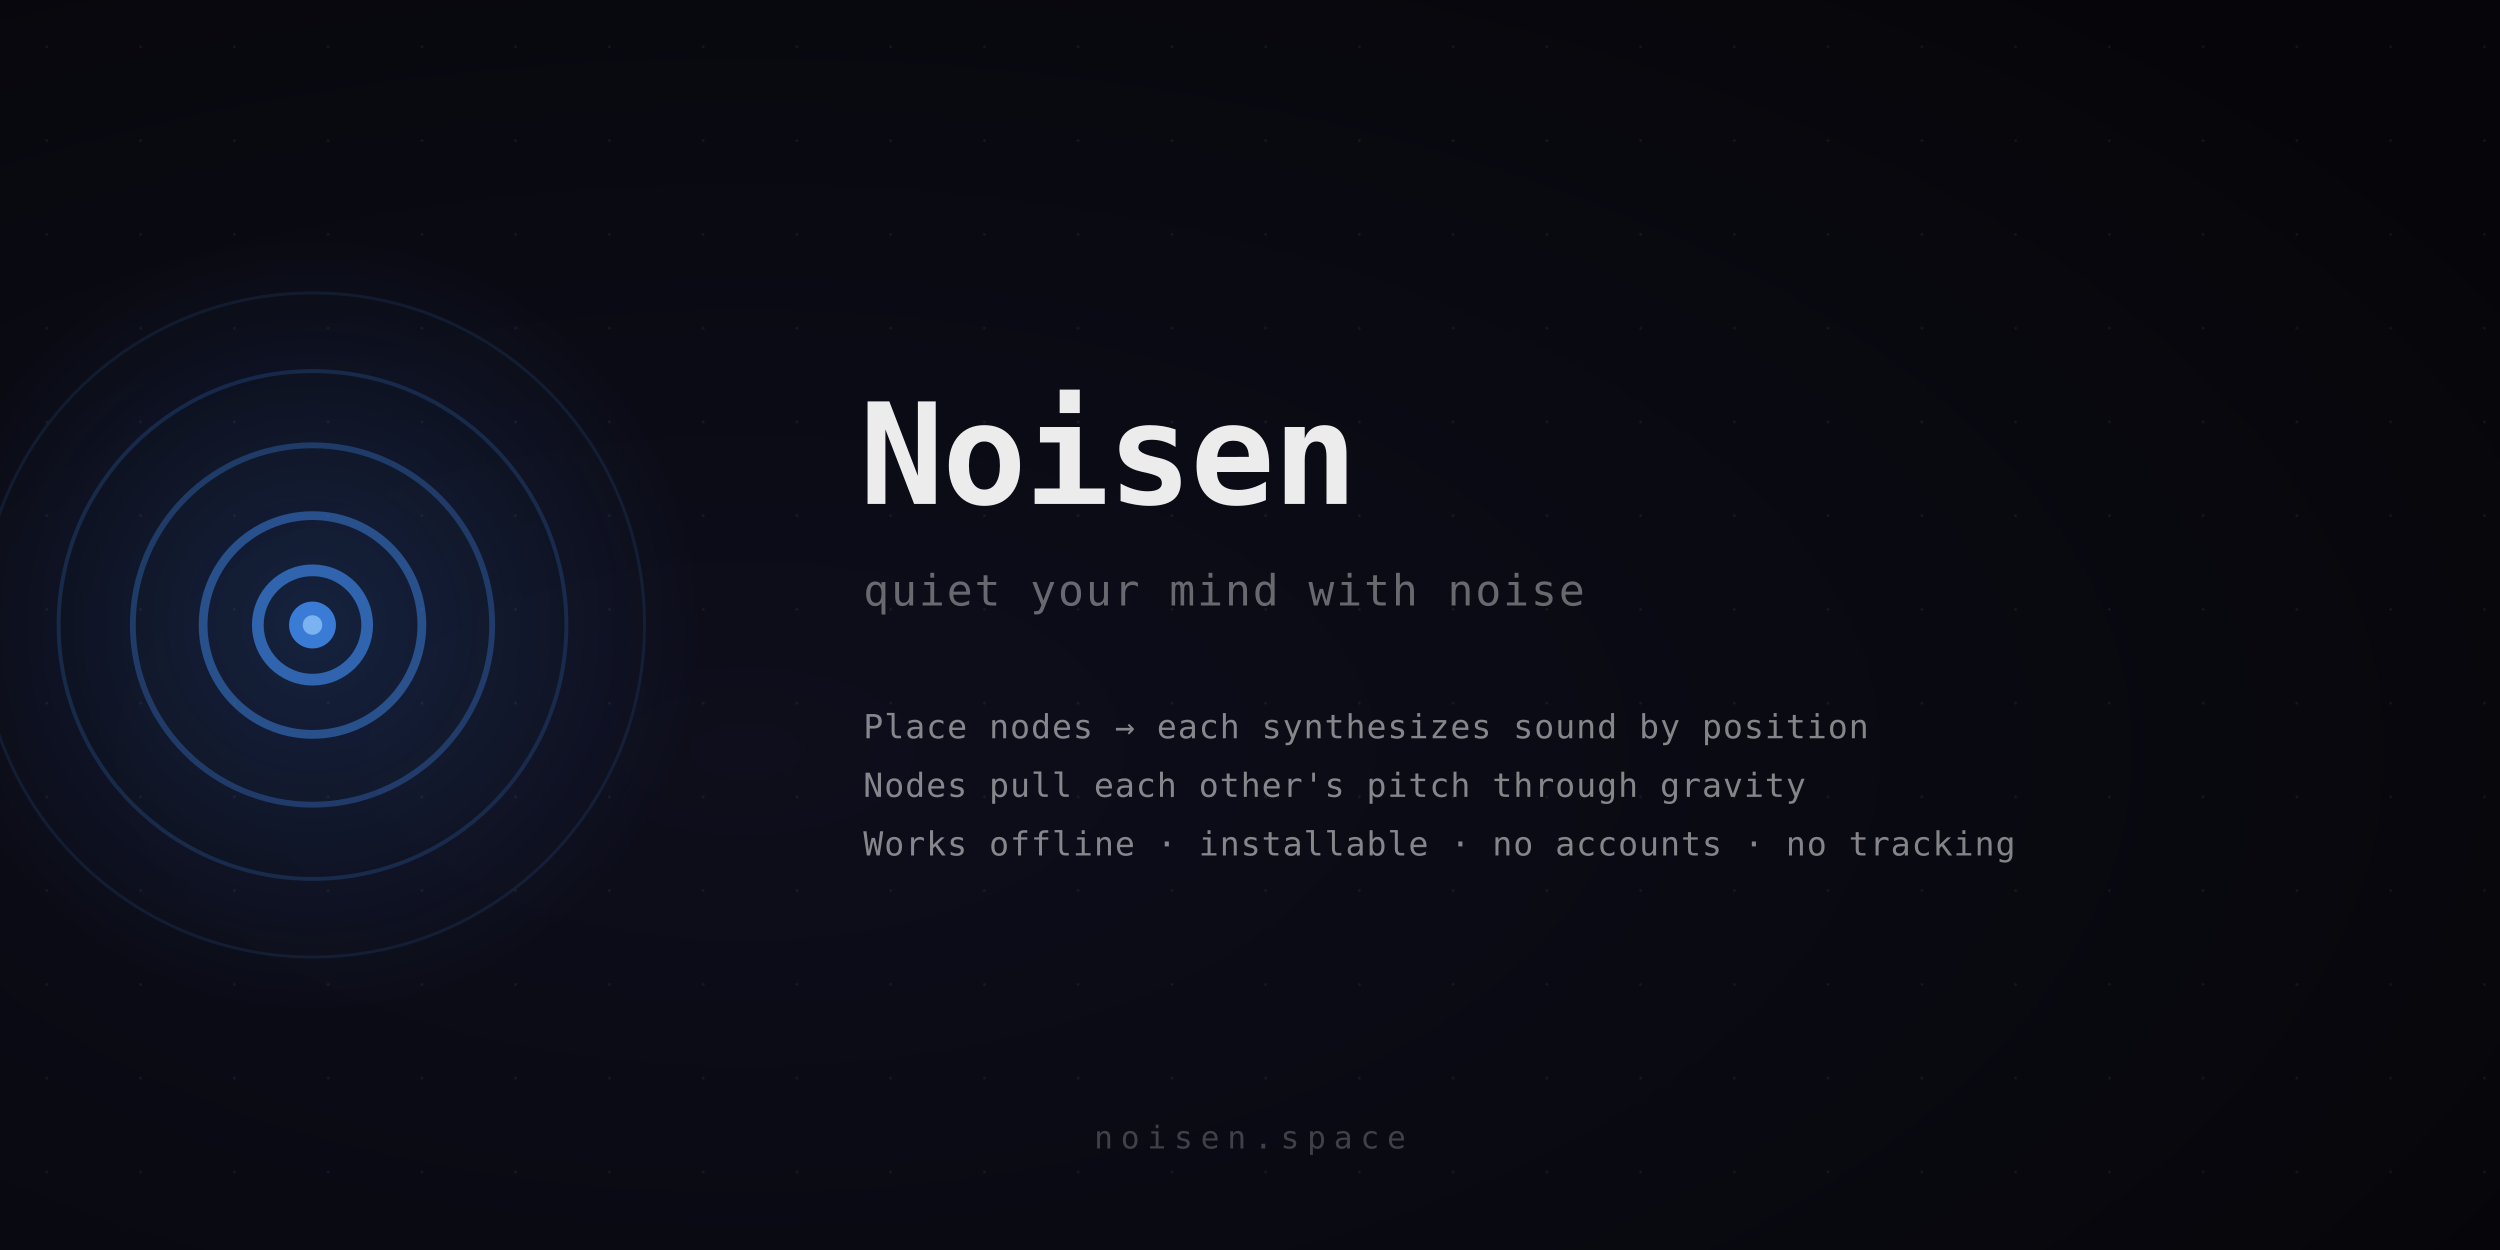
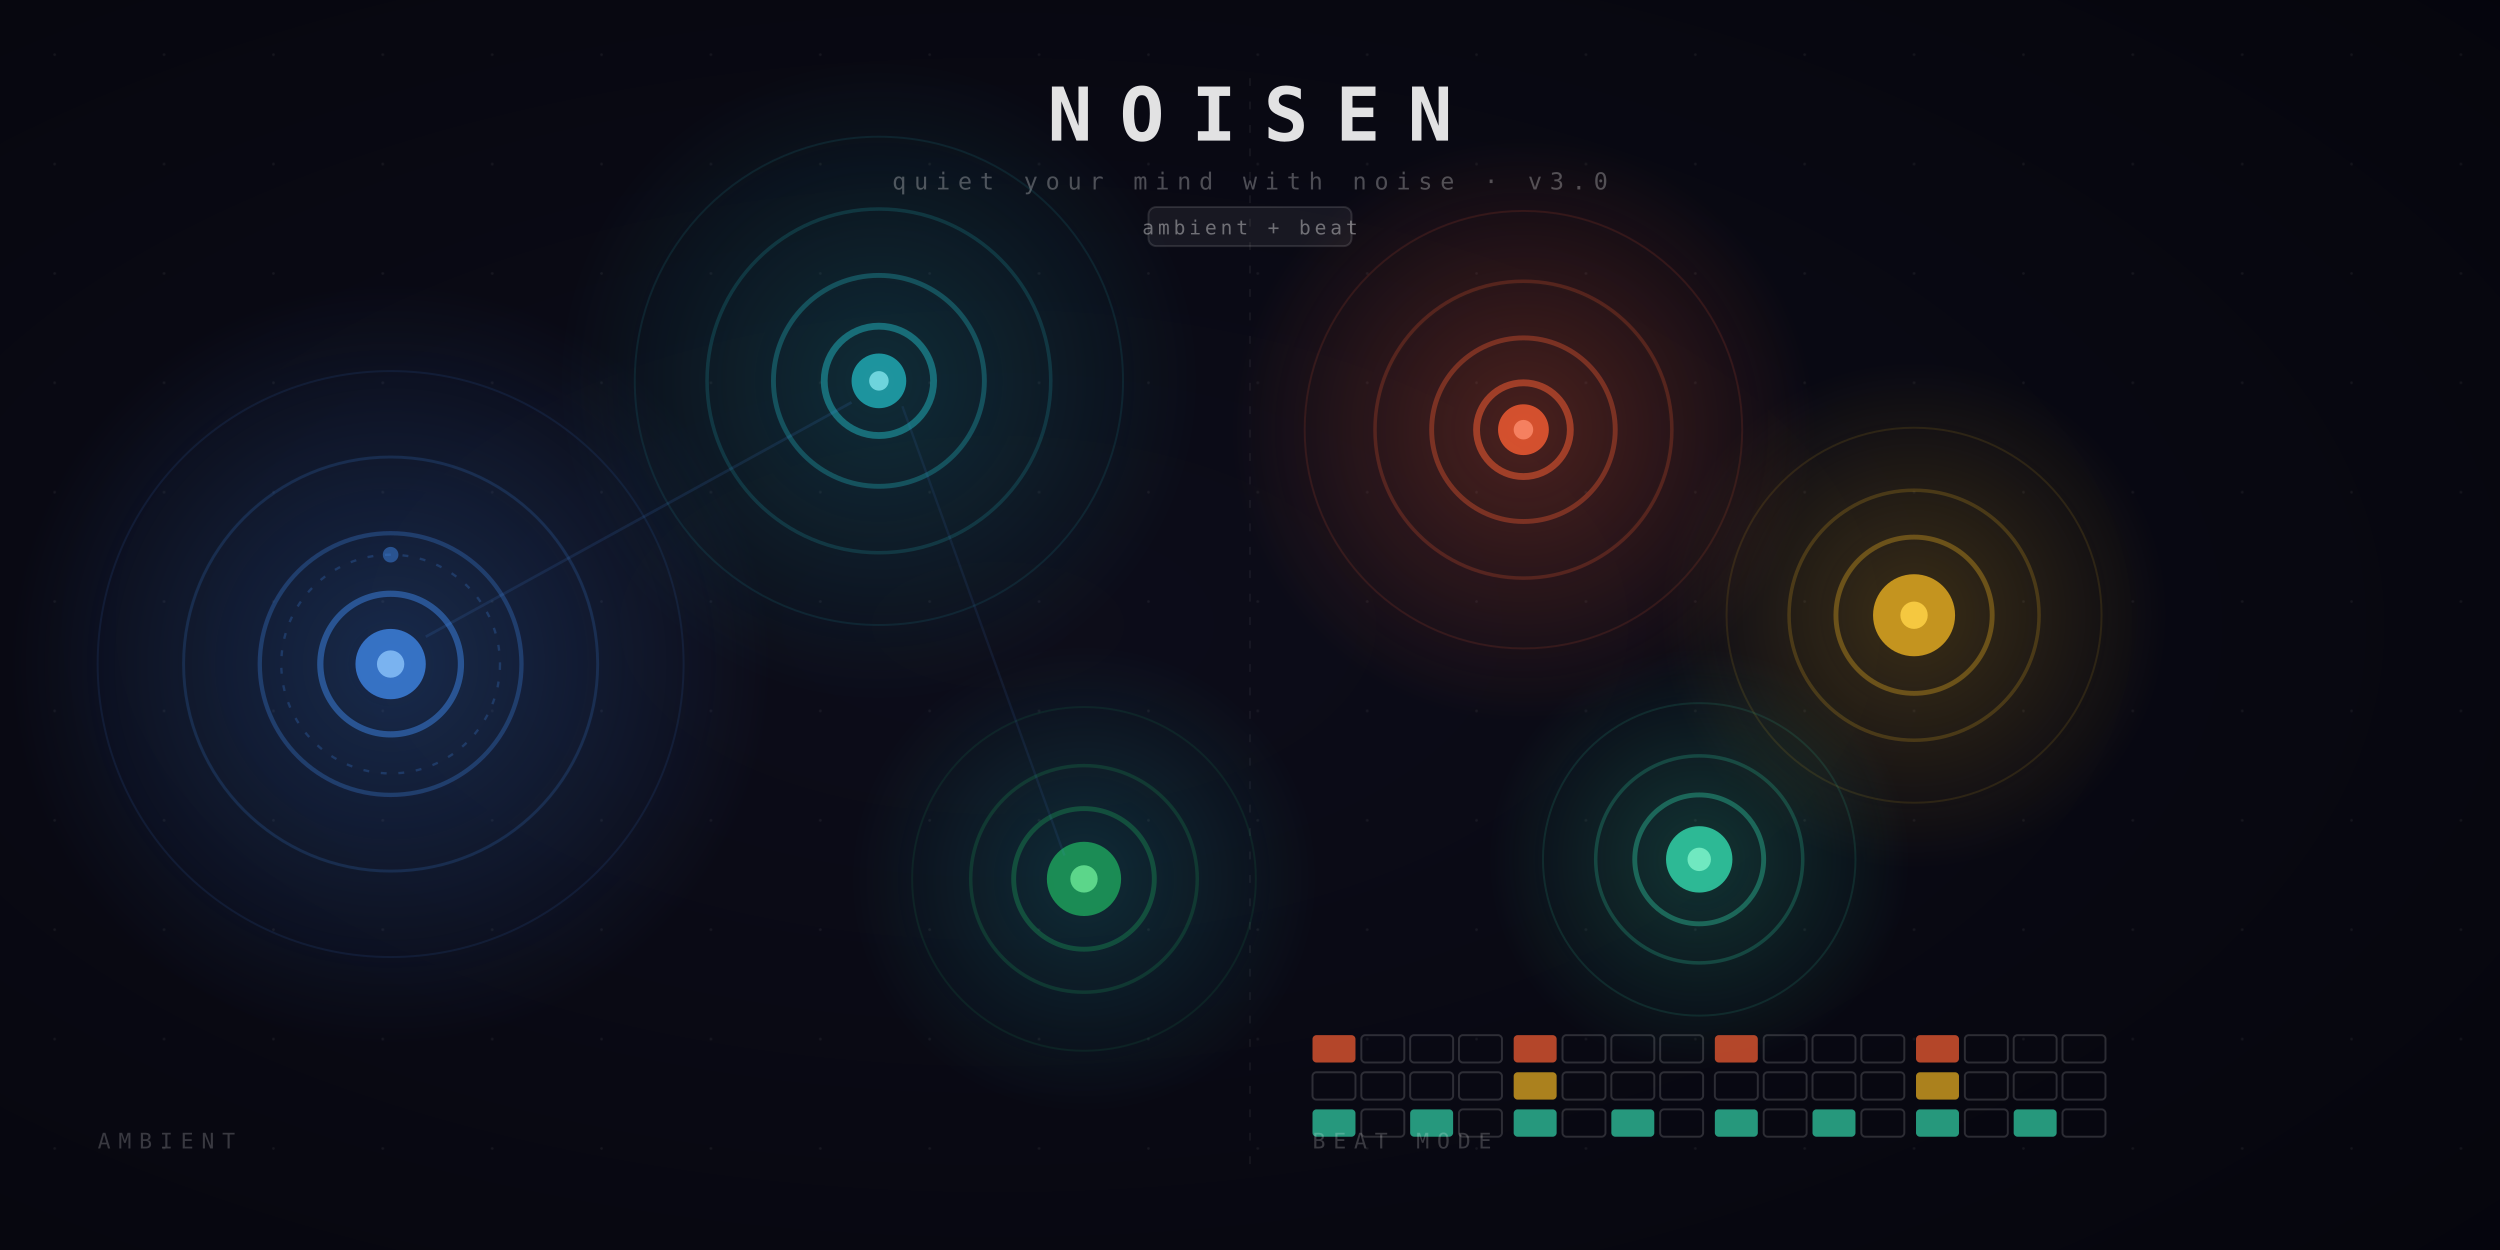
<svg xmlns="http://www.w3.org/2000/svg" viewBox="0 0 1280 640" width="1280" height="640">
  <defs>
-     <radialGradient id="bg" cx="30%" cy="60%" r="80%">
-       <stop offset="0%" stop-color="#0e0e1c" />
-       <stop offset="100%" stop-color="#06060a" />
+     <radialGradient id="bg" cx="40%" cy="50%" r="80%">
+       <stop offset="0%" stop-color="#0d0d1a" />
+       <stop offset="100%" stop-color="#05050c" />
    </radialGradient>
-     <radialGradient id="accent-glow" cx="50%" cy="50%" r="50%">
-       <stop offset="0%" stop-color="#3a7bd5" stop-opacity="0.20" />
+     <radialGradient id="g-sine" cx="50%" cy="50%" r="50%">
+       <stop offset="0%" stop-color="#3a7bd5" stop-opacity="0.28" />
      <stop offset="100%" stop-color="#3a7bd5" stop-opacity="0" />
+     </radialGradient>
+     <radialGradient id="g-tri" cx="50%" cy="50%" r="50%">
+       <stop offset="0%" stop-color="#1fa0aa" stop-opacity="0.22" />
+       <stop offset="100%" stop-color="#1fa0aa" stop-opacity="0" />
+     </radialGradient>
+     <radialGradient id="g-kick" cx="50%" cy="50%" r="50%">
+       <stop offset="0%" stop-color="#e05530" stop-opacity="0.30" />
+       <stop offset="100%" stop-color="#e05530" stop-opacity="0" />
+     </radialGradient>
+     <radialGradient id="g-snare" cx="50%" cy="50%" r="50%">
+       <stop offset="0%" stop-color="#d4a020" stop-opacity="0.24" />
+       <stop offset="100%" stop-color="#d4a020" stop-opacity="0" />
+     </radialGradient>
+     <radialGradient id="g-hihat" cx="50%" cy="50%" r="50%">
+       <stop offset="0%" stop-color="#30c8a0" stop-opacity="0.22" />
+       <stop offset="100%" stop-color="#30c8a0" stop-opacity="0" />
    </radialGradient>
  </defs>
  <rect width="1280" height="640" fill="url(#bg)" />
-   <pattern id="dots" width="48" height="48" patternUnits="userSpaceOnUse">
-     <circle cx="24" cy="24" r="0.7" fill="rgba(255,255,255,0.06)" />
+   <pattern id="grid" width="56" height="56" patternUnits="userSpaceOnUse">
+     <circle cx="28" cy="28" r="0.7" fill="rgba(255,255,255,0.055)" />
  </pattern>
-   <rect width="1280" height="640" fill="url(#dots)" />
-   <g transform="translate(160, 320)">
-     <ellipse cx="0" cy="0" rx="200" ry="200" fill="url(#accent-glow)" />
-     <circle cx="0" cy="0" r="170" fill="none" stroke="#3a7bd5" stroke-width="1.5" opacity="0.13" />
-     <circle cx="0" cy="0" r="130" fill="none" stroke="#3a7bd5" stroke-width="2" opacity="0.22" />
-     <circle cx="0" cy="0" r="92" fill="none" stroke="#3a7bd5" stroke-width="3" opacity="0.36" />
-     <circle cx="0" cy="0" r="56" fill="none" stroke="#3a7bd5" stroke-width="4.5" opacity="0.55" />
-     <circle cx="0" cy="0" r="28" fill="none" stroke="#3a7bd5" stroke-width="6" opacity="0.75" />
-     <circle cx="0" cy="0" r="12" fill="#3a7bd5" />
-     <circle cx="0" cy="0" r="5" fill="#7ab3f0" />
+   <rect width="1280" height="640" fill="url(#grid)" />
+   <line x1="640" y1="40" x2="640" y2="600" stroke="rgba(255,255,255,0.05)" stroke-width="1" stroke-dasharray="4,8" />
+   <ellipse cx="200" cy="340" rx="195" ry="195" fill="url(#g-sine)" />
+   <circle cx="200" cy="340" r="150" fill="none" stroke="#3a7bd5" stroke-width="1" opacity="0.12" />
+   <circle cx="200" cy="340" r="106" fill="none" stroke="#3a7bd5" stroke-width="1.5" opacity="0.20" />
+   <circle cx="200" cy="340" r="67" fill="none" stroke="#3a7bd5" stroke-width="2.2" opacity="0.33" />
+   <circle cx="200" cy="340" r="36" fill="none" stroke="#3a7bd5" stroke-width="3.2" opacity="0.55" />
+   <circle cx="200" cy="340" r="18" fill="#3a7bd5" opacity="0.88" />
+   <circle cx="200" cy="340" r="7" fill="#7ab3f0" />
+   <circle cx="200" cy="340" r="56" fill="none" stroke="#3a7bd5" stroke-width="1.2" stroke-dasharray="3,6" opacity="0.28" />
+   <circle cx="200" cy="284" r="4" fill="#3a7bd5" opacity="0.55" />
+   <ellipse cx="450" cy="195" rx="165" ry="165" fill="url(#g-tri)" />
+   <circle cx="450" cy="195" r="125" fill="none" stroke="#1fa0aa" stroke-width="1" opacity="0.13" />
+   <circle cx="450" cy="195" r="88" fill="none" stroke="#1fa0aa" stroke-width="1.8" opacity="0.22" />
+   <circle cx="450" cy="195" r="54" fill="none" stroke="#1fa0aa" stroke-width="2.5" opacity="0.38" />
+   <circle cx="450" cy="195" r="28" fill="none" stroke="#1fa0aa" stroke-width="3.5" opacity="0.58" />
+   <circle cx="450" cy="195" r="14" fill="#1fa0aa" opacity="0.90" />
+   <circle cx="450" cy="195" r="5" fill="#6ed4dc" />
+   <ellipse cx="555" cy="450" rx="120" ry="120" fill="url(#g-tri)" />
+   <circle cx="555" cy="450" r="88" fill="none" stroke="#1d9e5a" stroke-width="1" opacity="0.12" />
+   <circle cx="555" cy="450" r="58" fill="none" stroke="#1d9e5a" stroke-width="1.8" opacity="0.22" />
+   <circle cx="555" cy="450" r="36" fill="none" stroke="#1d9e5a" stroke-width="2.5" opacity="0.36" />
+   <circle cx="555" cy="450" r="19" fill="#1d9e5a" opacity="0.85" />
+   <circle cx="555" cy="450" r="7" fill="#5cd68a" />
+   <line x1="218" y1="326" x2="436" y2="206" stroke="rgba(80,150,255,0.12)" stroke-width="1.4" />
+   <line x1="462" y1="208" x2="545" y2="438" stroke="rgba(80,150,255,0.09)" stroke-width="1.2" />
+   <text x="50" y="588" font-family="ui-monospace,'SF Mono','Fira Code',monospace" font-size="11" letter-spacing="4" fill="rgba(255,255,255,0.20)">AMBIENT</text>
+   <ellipse cx="780" cy="220" rx="150" ry="150" fill="url(#g-kick)" />
+   <circle cx="780" cy="220" r="112" fill="none" stroke="#e05530" stroke-width="1" opacity="0.14" />
+   <circle cx="780" cy="220" r="76" fill="none" stroke="#e05530" stroke-width="1.8" opacity="0.24" />
+   <circle cx="780" cy="220" r="47" fill="none" stroke="#e05530" stroke-width="2.5" opacity="0.40" />
+   <circle cx="780" cy="220" r="24" fill="none" stroke="#e05530" stroke-width="3.5" opacity="0.60" />
+   <circle cx="780" cy="220" r="13" fill="#e05530" opacity="0.92" />
+   <circle cx="780" cy="220" r="5" fill="#f58060" />
+   <ellipse cx="980" cy="315" rx="130" ry="130" fill="url(#g-snare)" />
+   <circle cx="980" cy="315" r="96" fill="none" stroke="#d4a020" stroke-width="1" opacity="0.13" />
+   <circle cx="980" cy="315" r="64" fill="none" stroke="#d4a020" stroke-width="1.8" opacity="0.23" />
+   <circle cx="980" cy="315" r="40" fill="none" stroke="#d4a020" stroke-width="2.5" opacity="0.38" />
+   <circle cx="980" cy="315" r="21" fill="#d4a020" opacity="0.90" />
+   <circle cx="980" cy="315" r="7" fill="#f5c840" />
+   <ellipse cx="870" cy="440" rx="108" ry="108" fill="url(#g-hihat)" />
+   <circle cx="870" cy="440" r="80" fill="none" stroke="#30c8a0" stroke-width="1" opacity="0.13" />
+   <circle cx="870" cy="440" r="53" fill="none" stroke="#30c8a0" stroke-width="1.8" opacity="0.24" />
+   <circle cx="870" cy="440" r="33" fill="none" stroke="#30c8a0" stroke-width="2.5" opacity="0.40" />
+   <circle cx="870" cy="440" r="17" fill="#30c8a0" opacity="0.90" />
+   <circle cx="870" cy="440" r="6" fill="#70e8c0" />
+   <g transform="translate(672,530)" opacity="0.88">
+     <rect x="0" y="0" width="22" height="14" rx="2" fill="#e05530" opacity="0.90" />
+     <rect x="25" y="0" width="22" height="14" rx="2" fill="none" stroke="rgba(255,255,255,0.17)" stroke-width="1" />
+     <rect x="50" y="0" width="22" height="14" rx="2" fill="none" stroke="rgba(255,255,255,0.17)" stroke-width="1" />
+     <rect x="75" y="0" width="22" height="14" rx="2" fill="none" stroke="rgba(255,255,255,0.17)" stroke-width="1" />
+     <rect x="103" y="0" width="22" height="14" rx="2" fill="#e05530" opacity="0.90" />
+     <rect x="128" y="0" width="22" height="14" rx="2" fill="none" stroke="rgba(255,255,255,0.17)" stroke-width="1" />
+     <rect x="153" y="0" width="22" height="14" rx="2" fill="none" stroke="rgba(255,255,255,0.17)" stroke-width="1" />
+     <rect x="178" y="0" width="22" height="14" rx="2" fill="none" stroke="rgba(255,255,255,0.17)" stroke-width="1" />
+     <rect x="206" y="0" width="22" height="14" rx="2" fill="#e05530" opacity="0.90" />
+     <rect x="231" y="0" width="22" height="14" rx="2" fill="none" stroke="rgba(255,255,255,0.17)" stroke-width="1" />
+     <rect x="256" y="0" width="22" height="14" rx="2" fill="none" stroke="rgba(255,255,255,0.17)" stroke-width="1" />
+     <rect x="281" y="0" width="22" height="14" rx="2" fill="none" stroke="rgba(255,255,255,0.17)" stroke-width="1" />
+     <rect x="309" y="0" width="22" height="14" rx="2" fill="#e05530" opacity="0.90" />
+     <rect x="334" y="0" width="22" height="14" rx="2" fill="none" stroke="rgba(255,255,255,0.17)" stroke-width="1" />
+     <rect x="359" y="0" width="22" height="14" rx="2" fill="none" stroke="rgba(255,255,255,0.17)" stroke-width="1" />
+     <rect x="384" y="0" width="22" height="14" rx="2" fill="none" stroke="rgba(255,255,255,0.17)" stroke-width="1" />
+     <rect x="0" y="19" width="22" height="14" rx="2" fill="none" stroke="rgba(255,255,255,0.17)" stroke-width="1" />
+     <rect x="25" y="19" width="22" height="14" rx="2" fill="none" stroke="rgba(255,255,255,0.17)" stroke-width="1" />
+     <rect x="50" y="19" width="22" height="14" rx="2" fill="none" stroke="rgba(255,255,255,0.17)" stroke-width="1" />
+     <rect x="75" y="19" width="22" height="14" rx="2" fill="none" stroke="rgba(255,255,255,0.17)" stroke-width="1" />
+     <rect x="103" y="19" width="22" height="14" rx="2" fill="#d4a020" opacity="0.90" />
+     <rect x="128" y="19" width="22" height="14" rx="2" fill="none" stroke="rgba(255,255,255,0.17)" stroke-width="1" />
+     <rect x="153" y="19" width="22" height="14" rx="2" fill="none" stroke="rgba(255,255,255,0.17)" stroke-width="1" />
+     <rect x="178" y="19" width="22" height="14" rx="2" fill="none" stroke="rgba(255,255,255,0.17)" stroke-width="1" />
+     <rect x="206" y="19" width="22" height="14" rx="2" fill="none" stroke="rgba(255,255,255,0.17)" stroke-width="1" />
+     <rect x="231" y="19" width="22" height="14" rx="2" fill="none" stroke="rgba(255,255,255,0.17)" stroke-width="1" />
+     <rect x="256" y="19" width="22" height="14" rx="2" fill="none" stroke="rgba(255,255,255,0.17)" stroke-width="1" />
+     <rect x="281" y="19" width="22" height="14" rx="2" fill="none" stroke="rgba(255,255,255,0.17)" stroke-width="1" />
+     <rect x="309" y="19" width="22" height="14" rx="2" fill="#d4a020" opacity="0.90" />
+     <rect x="334" y="19" width="22" height="14" rx="2" fill="none" stroke="rgba(255,255,255,0.17)" stroke-width="1" />
+     <rect x="359" y="19" width="22" height="14" rx="2" fill="none" stroke="rgba(255,255,255,0.17)" stroke-width="1" />
+     <rect x="384" y="19" width="22" height="14" rx="2" fill="none" stroke="rgba(255,255,255,0.17)" stroke-width="1" />
+     <rect x="0" y="38" width="22" height="14" rx="2" fill="#30c8a0" opacity="0.85" />
+     <rect x="25" y="38" width="22" height="14" rx="2" fill="none" stroke="rgba(255,255,255,0.17)" stroke-width="1" />
+     <rect x="50" y="38" width="22" height="14" rx="2" fill="#30c8a0" opacity="0.85" />
+     <rect x="75" y="38" width="22" height="14" rx="2" fill="none" stroke="rgba(255,255,255,0.17)" stroke-width="1" />
+     <rect x="103" y="38" width="22" height="14" rx="2" fill="#30c8a0" opacity="0.85" />
+     <rect x="128" y="38" width="22" height="14" rx="2" fill="none" stroke="rgba(255,255,255,0.17)" stroke-width="1" />
+     <rect x="153" y="38" width="22" height="14" rx="2" fill="#30c8a0" opacity="0.85" />
+     <rect x="178" y="38" width="22" height="14" rx="2" fill="none" stroke="rgba(255,255,255,0.17)" stroke-width="1" />
+     <rect x="206" y="38" width="22" height="14" rx="2" fill="#30c8a0" opacity="0.85" />
+     <rect x="231" y="38" width="22" height="14" rx="2" fill="none" stroke="rgba(255,255,255,0.17)" stroke-width="1" />
+     <rect x="256" y="38" width="22" height="14" rx="2" fill="#30c8a0" opacity="0.85" />
+     <rect x="281" y="38" width="22" height="14" rx="2" fill="none" stroke="rgba(255,255,255,0.17)" stroke-width="1" />
+     <rect x="309" y="38" width="22" height="14" rx="2" fill="#30c8a0" opacity="0.85" />
+     <rect x="334" y="38" width="22" height="14" rx="2" fill="none" stroke="rgba(255,255,255,0.17)" stroke-width="1" />
+     <rect x="359" y="38" width="22" height="14" rx="2" fill="#30c8a0" opacity="0.85" />
+     <rect x="384" y="38" width="22" height="14" rx="2" fill="none" stroke="rgba(255,255,255,0.17)" stroke-width="1" />
  </g>
-   <text x="440" y="258" font-family="ui-monospace,'SF Mono','Fira Code',monospace" font-size="72" font-weight="700" fill="rgba(255,255,255,0.92)" letter-spacing="-1">Noisen</text>
-   <text x="442" y="310" font-family="ui-monospace,'SF Mono','Fira Code',monospace" font-size="22" fill="rgba(255,255,255,0.38)" letter-spacing="1">quiet your mind with noise</text>
-   <g font-family="ui-monospace,'SF Mono','Fira Code',monospace" font-size="17" fill="rgba(255,255,255,0.50)" letter-spacing="0.5">
-     <text x="442" y="378">Place nodes → each synthesizes sound by position</text>
-     <text x="442" y="408">Nodes pull each other's pitch through gravity</text>
-     <text x="442" y="438">Works offline · installable · no accounts · no tracking</text>
-   </g>
-   <text x="640" y="588" font-family="ui-monospace,'SF Mono','Fira Code',monospace" font-size="16" letter-spacing="4" fill="rgba(255,255,255,0.22)" text-anchor="middle">noisen.space</text>
+   <text x="672" y="588" font-family="ui-monospace,'SF Mono','Fira Code',monospace" font-size="11" letter-spacing="4" fill="rgba(255,255,255,0.20)">BEAT MODE</text>
+   <text x="640" y="72" font-family="ui-monospace,'SF Mono','Fira Code',monospace" font-size="38" letter-spacing="14" fill="rgba(255,255,255,0.88)" text-anchor="middle" font-weight="700">NOISEN</text>
+   <text x="640" y="97" font-family="ui-monospace,'SF Mono','Fira Code',monospace" font-size="12" letter-spacing="4" fill="rgba(255,255,255,0.28)" text-anchor="middle">quiet your mind with noise · v3.0</text>
+   <rect x="588" y="106" width="104" height="20" rx="4" fill="rgba(255,255,255,0.06)" stroke="rgba(255,255,255,0.12)" stroke-width="1" />
+   <text x="640" y="120" font-family="ui-monospace,'SF Mono','Fira Code',monospace" font-size="10" letter-spacing="2" fill="rgba(255,255,255,0.38)" text-anchor="middle">ambient + beat</text>
</svg>
